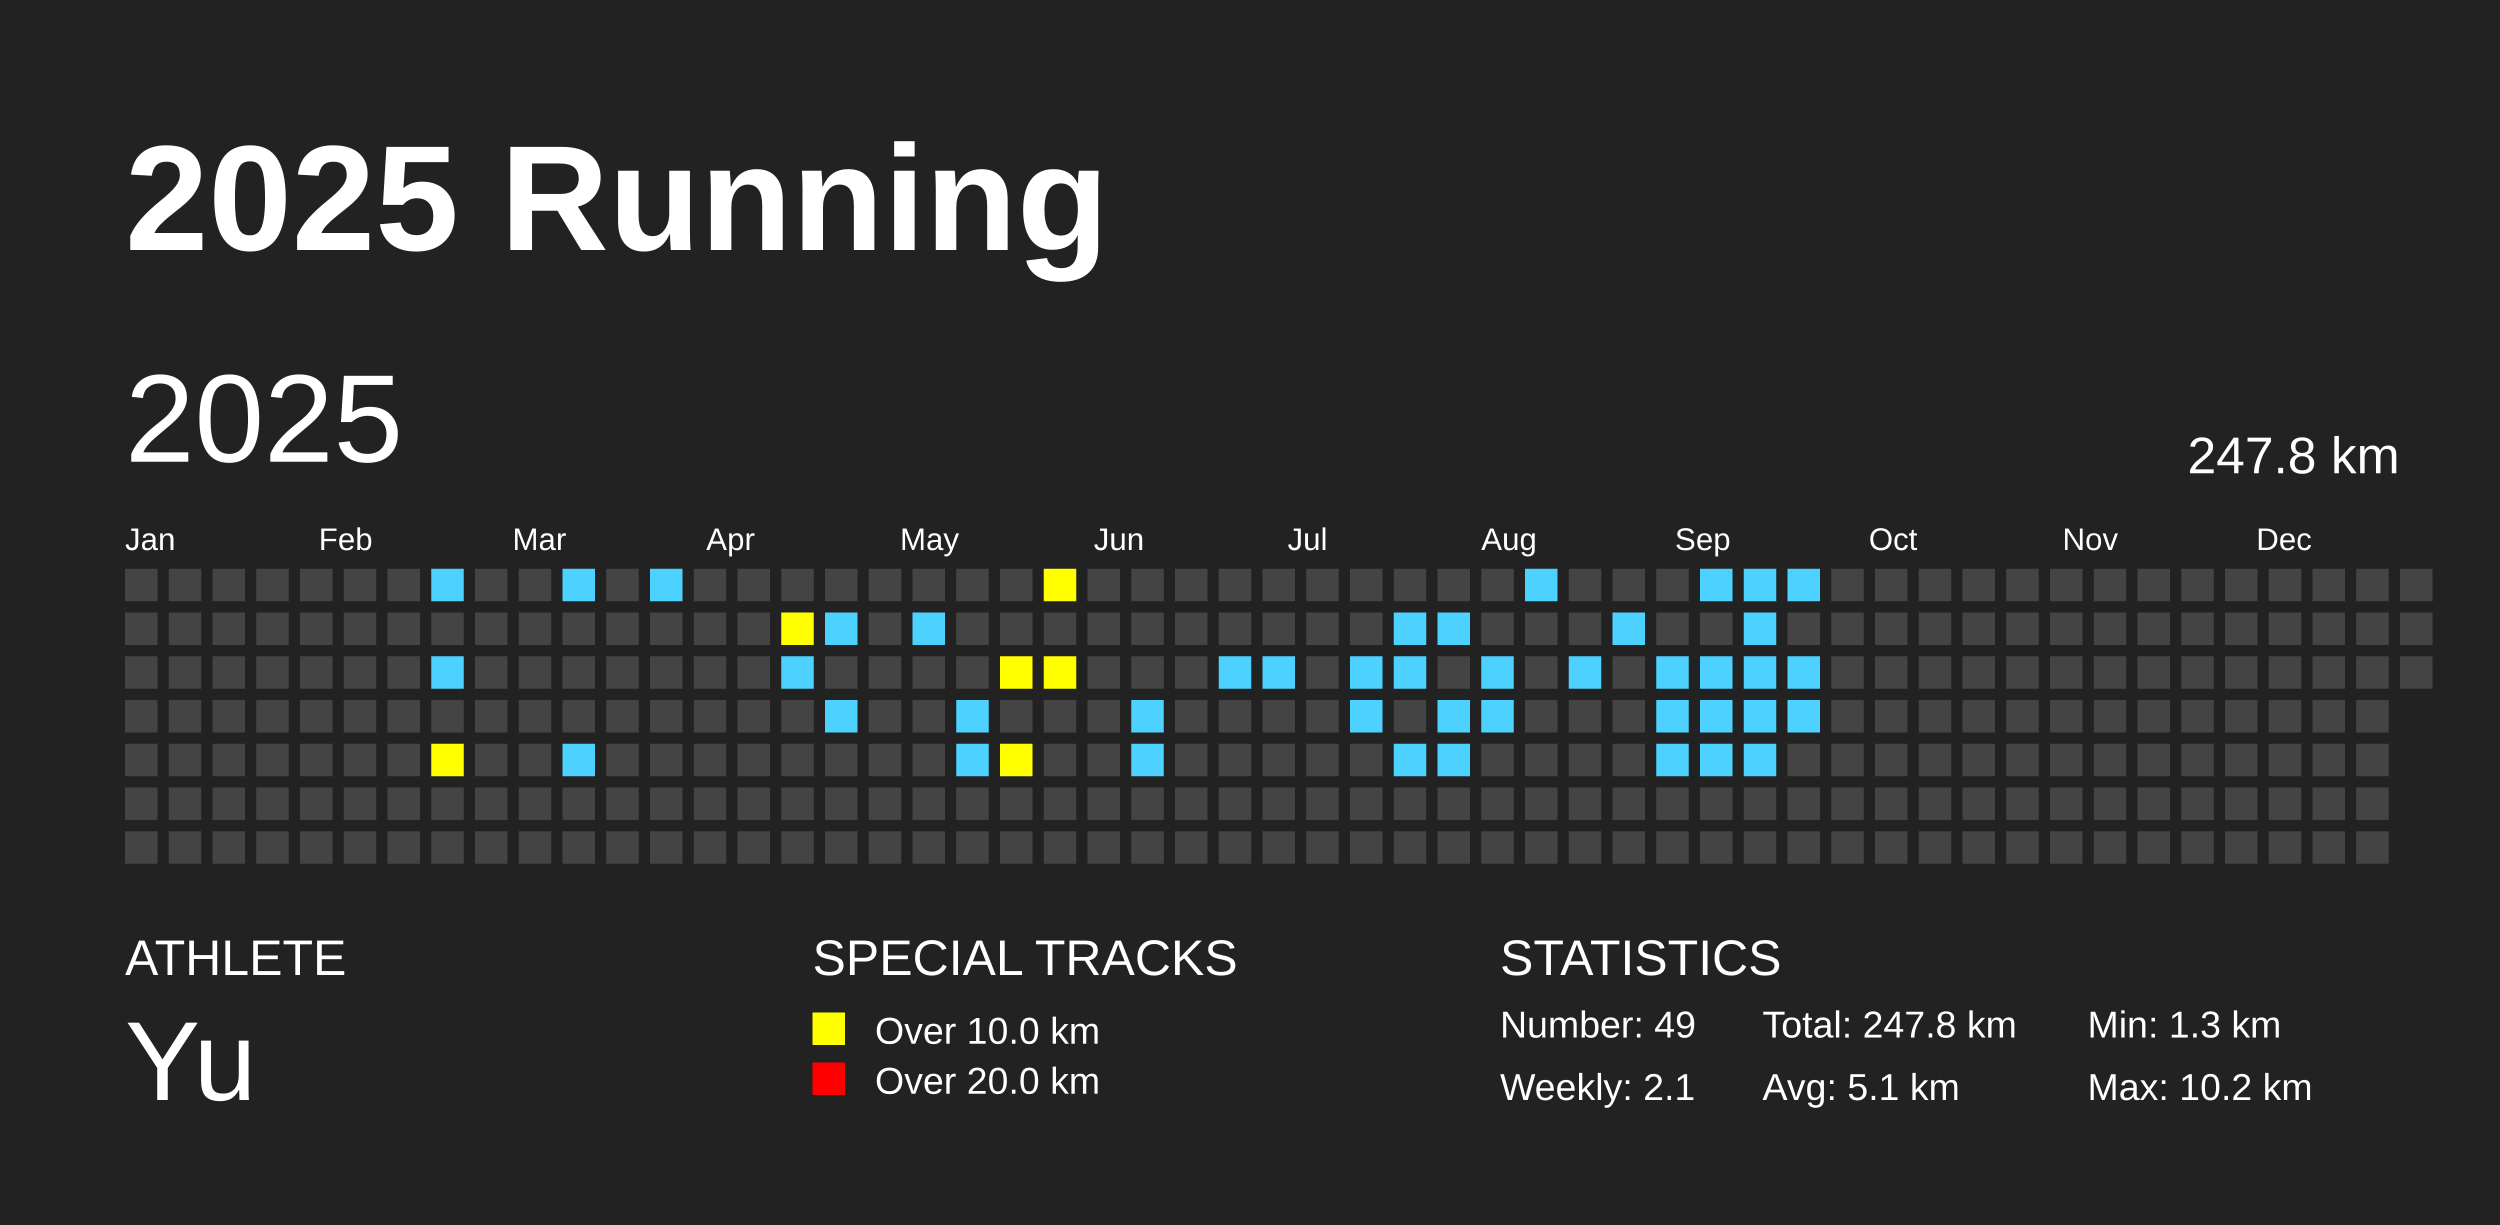
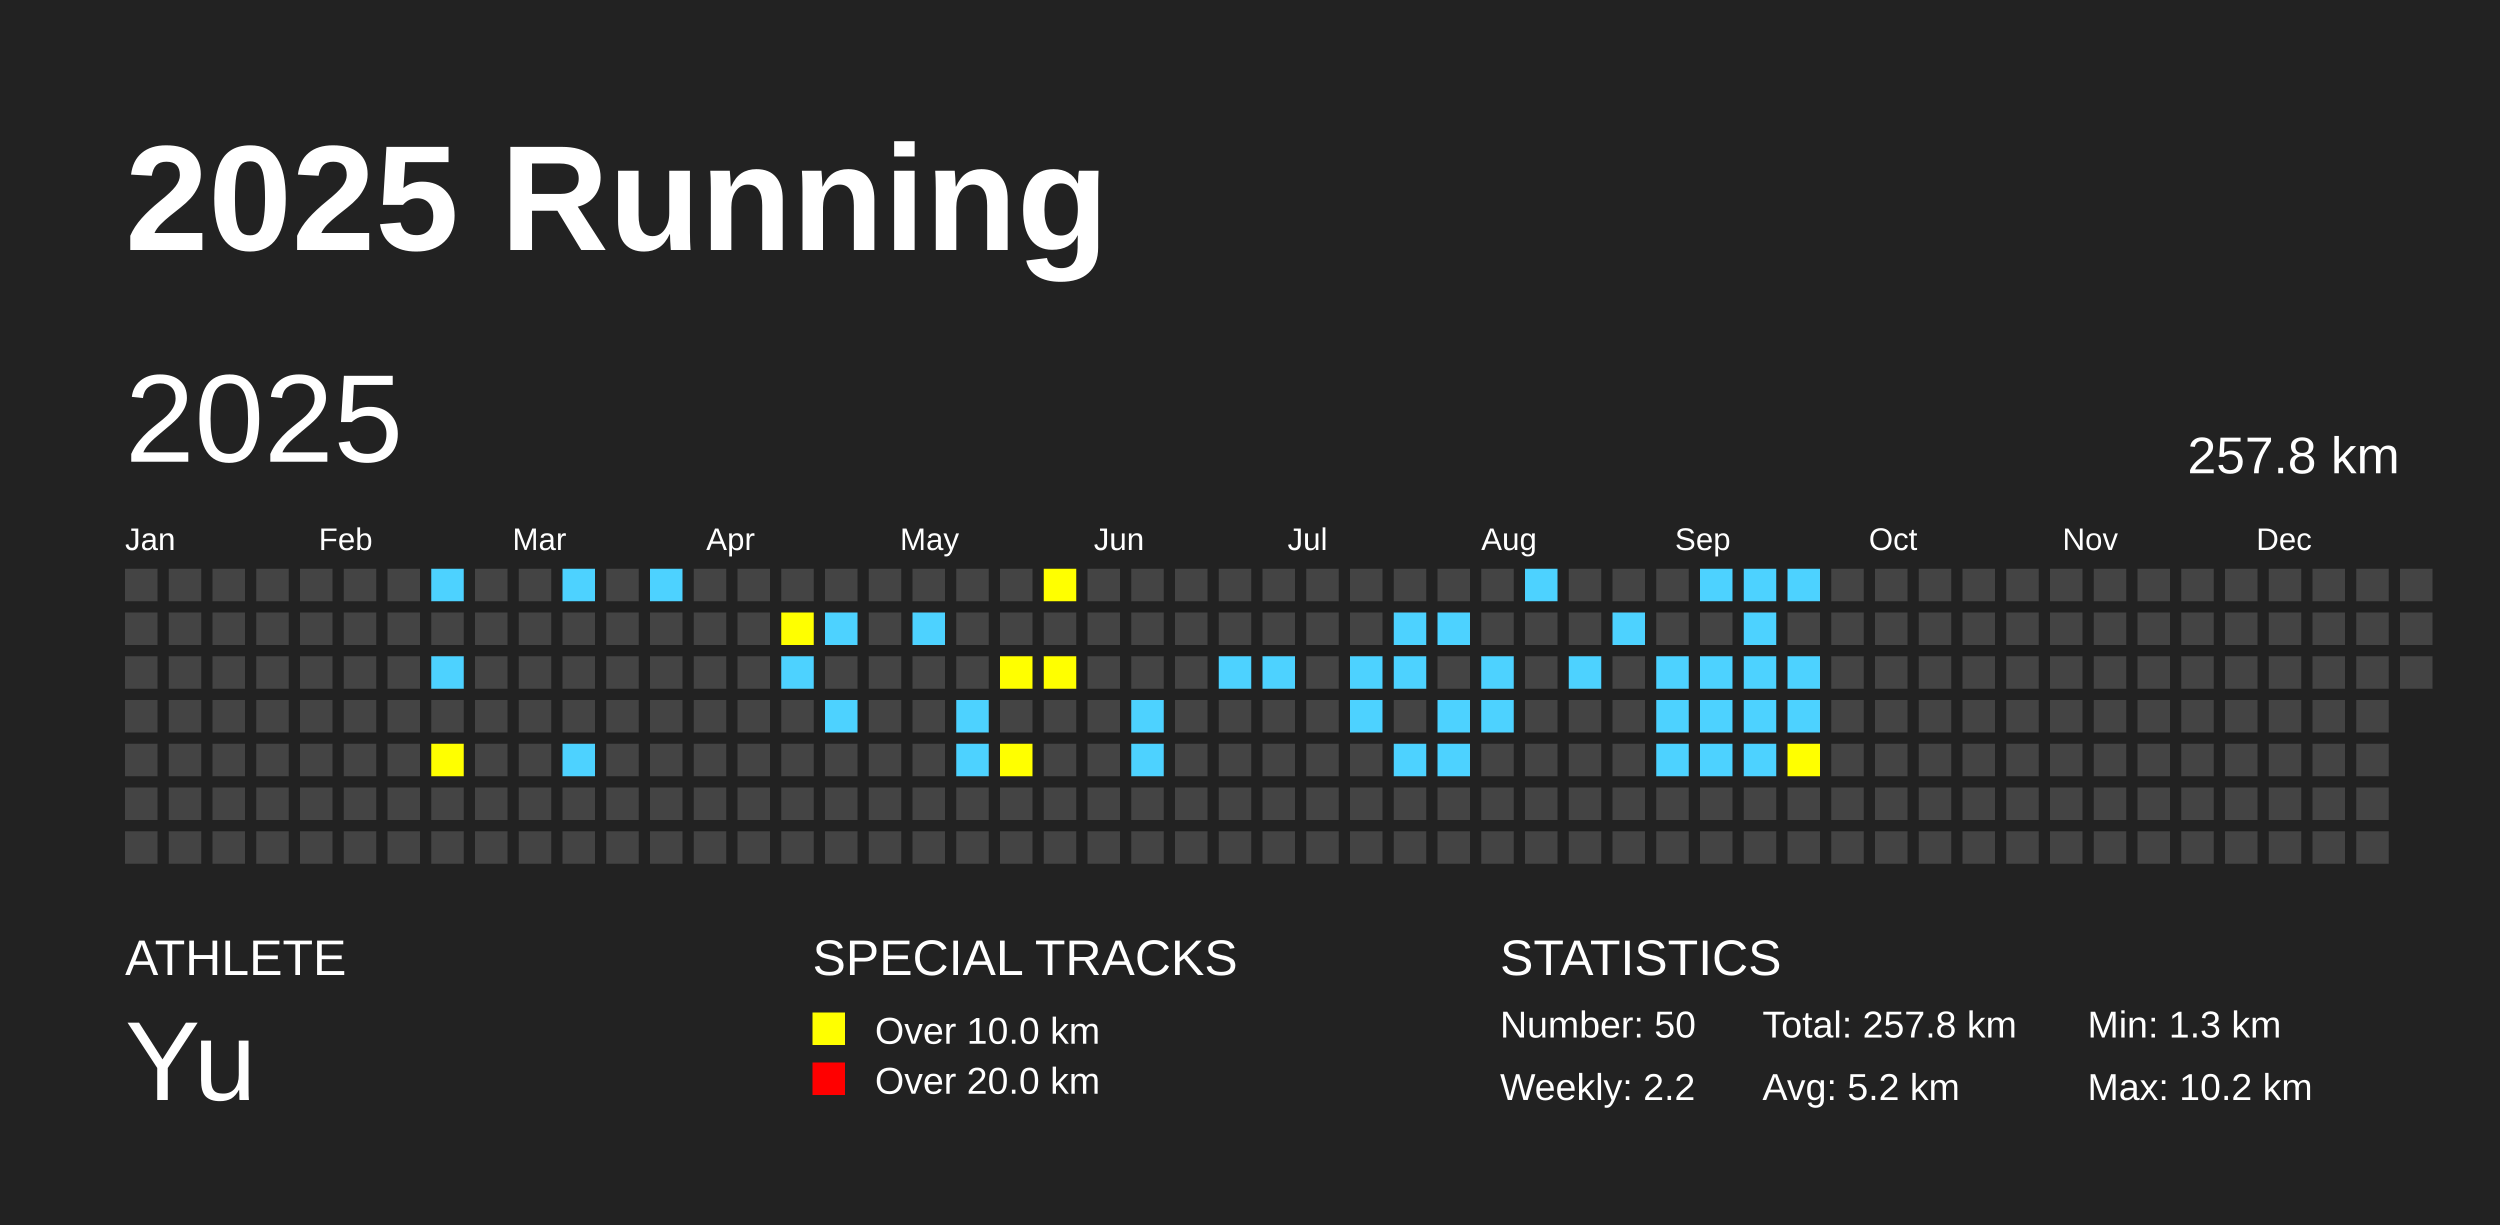
<svg xmlns="http://www.w3.org/2000/svg" baseProfile="full" height="98mm" version="1.1" viewBox="0,0,200,98" width="200mm">
  <defs />
  <rect fill="#222222" height="98" width="200" x="0" y="0" />
  <text fill="#FFFFFF" style="font-size:12px; font-family:Arial; font-weight:bold;" x="10" y="20">2025 Running</text>
  <text fill="#FFFFFF" style="font-size:4px; font-family:Arial" x="10" y="78">ATHLETE</text>
  <text fill="#FFFFFF" style="font-size:9px; font-family:Arial" x="10" y="88">Yu</text>
  <text fill="#FFFFFF" style="font-size:4px; font-family:Arial" x="65" y="78">SPECIAL TRACKS</text>
  <rect fill="yellow" height="2.6" width="2.6" x="65" y="81" />
  <text fill="#FFFFFF" style="font-size:3px; font-family:Arial" x="70" y="83.5">Over 10.0 km</text>
  <rect fill="red" height="2.6" width="2.6" x="65" y="85" />
  <text fill="#FFFFFF" style="font-size:3px; font-family:Arial" x="70" y="87.5">Over 20.0 km</text>
  <text fill="#FFFFFF" style="font-size:4px; font-family:Arial" x="120" y="78">STATISTICS</text>
-   <text fill="#FFFFFF" style="font-size:3px; font-family:Arial" x="120" y="83">Number: 49</text>
-   <text fill="#FFFFFF" style="font-size:3px; font-family:Arial" x="120" y="88">Weekly: 2.1</text>
-   <text fill="#FFFFFF" style="font-size:3px; font-family:Arial" x="141" y="83">Total: 247.8 km</text>
-   <text fill="#FFFFFF" style="font-size:3px; font-family:Arial" x="141" y="88">Avg: 5.1 km</text>
+   <text fill="#FFFFFF" style="font-size:3px; font-family:Arial" x="120" y="83">Number: 50</text>
+   <text fill="#FFFFFF" style="font-size:3px; font-family:Arial" x="120" y="88">Weekly: 2.2</text>
+   <text fill="#FFFFFF" style="font-size:3px; font-family:Arial" x="141" y="83">Total: 257.8 km</text>
+   <text fill="#FFFFFF" style="font-size:3px; font-family:Arial" x="141" y="88">Avg: 5.2 km</text>
  <text fill="#FFFFFF" style="font-size:3px; font-family:Arial" x="167" y="83">Min: 1.3 km</text>
  <text fill="#FFFFFF" style="font-size:3px; font-family:Arial" x="167" y="88">Max: 10.2 km</text>
  <text dominant-baseline="hanging" fill="#FFFFFF" style="font-size:10.0px; font-family:Arial;" x="10" y="30">2025</text>
-   <text dominant-baseline="hanging" fill="#FFFFFF" style="font-size:4.125px; font-family:Arial;" x="175" y="35">247.8 km</text>
+   <text dominant-baseline="hanging" fill="#FFFFFF" style="font-size:4.125px; font-family:Arial;" x="175" y="35">257.8 km</text>
  <text fill="#FFFFFF" style="font-size:2.5px; font-family:Arial" x="10.0" y="44">Jan</text>
  <text fill="#FFFFFF" style="font-size:2.5px; font-family:Arial" x="25.5" y="44">Feb</text>
  <text fill="#FFFFFF" style="font-size:2.5px; font-family:Arial" x="41.0" y="44">Mar</text>
  <text fill="#FFFFFF" style="font-size:2.5px; font-family:Arial" x="56.5" y="44">Apr</text>
  <text fill="#FFFFFF" style="font-size:2.5px; font-family:Arial" x="72.0" y="44">May</text>
  <text fill="#FFFFFF" style="font-size:2.5px; font-family:Arial" x="87.5" y="44">Jun</text>
  <text fill="#FFFFFF" style="font-size:2.5px; font-family:Arial" x="103.0" y="44">Jul</text>
  <text fill="#FFFFFF" style="font-size:2.5px; font-family:Arial" x="118.5" y="44">Aug</text>
  <text fill="#FFFFFF" style="font-size:2.5px; font-family:Arial" x="134.0" y="44">Sep</text>
  <text fill="#FFFFFF" style="font-size:2.5px; font-family:Arial" x="149.5" y="44">Oct</text>
  <text fill="#FFFFFF" style="font-size:2.5px; font-family:Arial" x="165.0" y="44">Nov</text>
  <text fill="#FFFFFF" style="font-size:2.5px; font-family:Arial" x="180.5" y="44">Dec</text>
  <rect fill="#444444" height="2.6" width="2.6" x="10.0" y="45.5" />
  <rect fill="#444444" height="2.6" width="2.6" x="10.0" y="49.0" />
  <rect fill="#444444" height="2.6" width="2.6" x="10.0" y="52.5" />
  <rect fill="#444444" height="2.6" width="2.6" x="10.0" y="56.0" />
  <rect fill="#444444" height="2.6" width="2.6" x="10.0" y="59.5" />
  <rect fill="#444444" height="2.6" width="2.6" x="10.0" y="63.0" />
  <rect fill="#444444" height="2.6" width="2.6" x="10.0" y="66.5" />
  <rect fill="#444444" height="2.6" width="2.6" x="13.5" y="45.5" />
  <rect fill="#444444" height="2.6" width="2.6" x="13.5" y="49.0" />
  <rect fill="#444444" height="2.6" width="2.6" x="13.5" y="52.5" />
  <rect fill="#444444" height="2.6" width="2.6" x="13.5" y="56.0" />
  <rect fill="#444444" height="2.6" width="2.6" x="13.5" y="59.5" />
  <rect fill="#444444" height="2.6" width="2.6" x="13.5" y="63.0" />
  <rect fill="#444444" height="2.6" width="2.6" x="13.5" y="66.5" />
  <rect fill="#444444" height="2.6" width="2.6" x="17.0" y="45.5" />
  <rect fill="#444444" height="2.6" width="2.6" x="17.0" y="49.0" />
  <rect fill="#444444" height="2.6" width="2.6" x="17.0" y="52.5" />
  <rect fill="#444444" height="2.6" width="2.6" x="17.0" y="56.0" />
  <rect fill="#444444" height="2.6" width="2.6" x="17.0" y="59.5" />
  <rect fill="#444444" height="2.6" width="2.6" x="17.0" y="63.0" />
  <rect fill="#444444" height="2.6" width="2.6" x="17.0" y="66.5" />
  <rect fill="#444444" height="2.6" width="2.6" x="20.5" y="45.5" />
  <rect fill="#444444" height="2.6" width="2.6" x="20.5" y="49.0" />
  <rect fill="#444444" height="2.6" width="2.6" x="20.5" y="52.5" />
  <rect fill="#444444" height="2.6" width="2.6" x="20.5" y="56.0" />
  <rect fill="#444444" height="2.6" width="2.6" x="20.5" y="59.5" />
  <rect fill="#444444" height="2.6" width="2.6" x="20.5" y="63.0" />
  <rect fill="#444444" height="2.6" width="2.6" x="20.5" y="66.5" />
  <rect fill="#444444" height="2.6" width="2.6" x="24.0" y="45.5" />
  <rect fill="#444444" height="2.6" width="2.6" x="24.0" y="49.0" />
  <rect fill="#444444" height="2.6" width="2.6" x="24.0" y="52.5" />
  <rect fill="#444444" height="2.6" width="2.6" x="24.0" y="56.0" />
  <rect fill="#444444" height="2.6" width="2.6" x="24.0" y="59.5" />
  <rect fill="#444444" height="2.6" width="2.6" x="24.0" y="63.0" />
  <rect fill="#444444" height="2.6" width="2.6" x="24.0" y="66.5" />
  <rect fill="#444444" height="2.6" width="2.6" x="27.5" y="45.5" />
  <rect fill="#444444" height="2.6" width="2.6" x="27.5" y="49.0" />
  <rect fill="#444444" height="2.6" width="2.6" x="27.5" y="52.5" />
  <rect fill="#444444" height="2.6" width="2.6" x="27.5" y="56.0" />
  <rect fill="#444444" height="2.6" width="2.6" x="27.5" y="59.5" />
  <rect fill="#444444" height="2.6" width="2.6" x="27.5" y="63.0" />
  <rect fill="#444444" height="2.6" width="2.6" x="27.5" y="66.5" />
  <rect fill="#444444" height="2.6" width="2.6" x="31.0" y="45.5" />
  <rect fill="#444444" height="2.6" width="2.6" x="31.0" y="49.0" />
  <rect fill="#444444" height="2.6" width="2.6" x="31.0" y="52.5" />
  <rect fill="#444444" height="2.6" width="2.6" x="31.0" y="56.0" />
  <rect fill="#444444" height="2.6" width="2.6" x="31.0" y="59.5" />
  <rect fill="#444444" height="2.6" width="2.6" x="31.0" y="63.0" />
  <rect fill="#444444" height="2.6" width="2.6" x="31.0" y="66.5" />
  <rect fill="#4DD2FF" height="2.6" width="2.6" x="34.5" y="45.5" />
  <rect fill="#444444" height="2.6" width="2.6" x="34.5" y="49.0" />
  <rect fill="#4DD2FF" height="2.6" width="2.6" x="34.5" y="52.5" />
  <rect fill="#444444" height="2.6" width="2.6" x="34.5" y="56.0" />
  <rect fill="yellow" height="2.6" width="2.6" x="34.5" y="59.5" />
  <rect fill="#444444" height="2.6" width="2.6" x="34.5" y="63.0" />
  <rect fill="#444444" height="2.6" width="2.6" x="34.5" y="66.5" />
  <rect fill="#444444" height="2.6" width="2.6" x="38.0" y="45.5" />
  <rect fill="#444444" height="2.6" width="2.6" x="38.0" y="49.0" />
  <rect fill="#444444" height="2.6" width="2.6" x="38.0" y="52.5" />
  <rect fill="#444444" height="2.6" width="2.6" x="38.0" y="56.0" />
  <rect fill="#444444" height="2.6" width="2.6" x="38.0" y="59.5" />
  <rect fill="#444444" height="2.6" width="2.6" x="38.0" y="63.0" />
  <rect fill="#444444" height="2.6" width="2.6" x="38.0" y="66.5" />
  <rect fill="#444444" height="2.6" width="2.6" x="41.5" y="45.5" />
  <rect fill="#444444" height="2.6" width="2.6" x="41.5" y="49.0" />
  <rect fill="#444444" height="2.6" width="2.6" x="41.5" y="52.5" />
  <rect fill="#444444" height="2.6" width="2.6" x="41.5" y="56.0" />
  <rect fill="#444444" height="2.6" width="2.6" x="41.5" y="59.5" />
  <rect fill="#444444" height="2.6" width="2.6" x="41.5" y="63.0" />
  <rect fill="#444444" height="2.6" width="2.6" x="41.5" y="66.5" />
  <rect fill="#4DD2FF" height="2.6" width="2.6" x="45.0" y="45.5" />
  <rect fill="#444444" height="2.6" width="2.6" x="45.0" y="49.0" />
  <rect fill="#444444" height="2.6" width="2.6" x="45.0" y="52.5" />
  <rect fill="#444444" height="2.6" width="2.6" x="45.0" y="56.0" />
  <rect fill="#4DD2FF" height="2.6" width="2.6" x="45.0" y="59.5" />
  <rect fill="#444444" height="2.6" width="2.6" x="45.0" y="63.0" />
  <rect fill="#444444" height="2.6" width="2.6" x="45.0" y="66.5" />
  <rect fill="#444444" height="2.6" width="2.6" x="48.5" y="45.5" />
  <rect fill="#444444" height="2.6" width="2.6" x="48.5" y="49.0" />
  <rect fill="#444444" height="2.6" width="2.6" x="48.5" y="52.5" />
  <rect fill="#444444" height="2.6" width="2.6" x="48.5" y="56.0" />
  <rect fill="#444444" height="2.6" width="2.6" x="48.5" y="59.5" />
  <rect fill="#444444" height="2.6" width="2.6" x="48.5" y="63.0" />
  <rect fill="#444444" height="2.6" width="2.6" x="48.5" y="66.5" />
  <rect fill="#4DD2FF" height="2.6" width="2.6" x="52.0" y="45.5" />
  <rect fill="#444444" height="2.6" width="2.6" x="52.0" y="49.0" />
  <rect fill="#444444" height="2.6" width="2.6" x="52.0" y="52.5" />
  <rect fill="#444444" height="2.6" width="2.6" x="52.0" y="56.0" />
  <rect fill="#444444" height="2.6" width="2.6" x="52.0" y="59.5" />
  <rect fill="#444444" height="2.6" width="2.6" x="52.0" y="63.0" />
  <rect fill="#444444" height="2.6" width="2.6" x="52.0" y="66.5" />
  <rect fill="#444444" height="2.6" width="2.6" x="55.5" y="45.5" />
  <rect fill="#444444" height="2.6" width="2.6" x="55.5" y="49.0" />
  <rect fill="#444444" height="2.6" width="2.6" x="55.5" y="52.5" />
  <rect fill="#444444" height="2.6" width="2.6" x="55.5" y="56.0" />
  <rect fill="#444444" height="2.6" width="2.6" x="55.5" y="59.5" />
  <rect fill="#444444" height="2.6" width="2.6" x="55.5" y="63.0" />
  <rect fill="#444444" height="2.6" width="2.6" x="55.5" y="66.5" />
  <rect fill="#444444" height="2.6" width="2.6" x="59.0" y="45.5" />
  <rect fill="#444444" height="2.6" width="2.6" x="59.0" y="49.0" />
  <rect fill="#444444" height="2.6" width="2.6" x="59.0" y="52.5" />
  <rect fill="#444444" height="2.6" width="2.6" x="59.0" y="56.0" />
  <rect fill="#444444" height="2.6" width="2.6" x="59.0" y="59.5" />
  <rect fill="#444444" height="2.6" width="2.6" x="59.0" y="63.0" />
  <rect fill="#444444" height="2.6" width="2.6" x="59.0" y="66.5" />
  <rect fill="#444444" height="2.6" width="2.6" x="62.5" y="45.5" />
  <rect fill="yellow" height="2.6" width="2.6" x="62.5" y="49.0" />
  <rect fill="#4DD2FF" height="2.6" width="2.6" x="62.5" y="52.5" />
  <rect fill="#444444" height="2.6" width="2.6" x="62.5" y="56.0" />
  <rect fill="#444444" height="2.6" width="2.6" x="62.5" y="59.5" />
  <rect fill="#444444" height="2.6" width="2.6" x="62.5" y="63.0" />
  <rect fill="#444444" height="2.6" width="2.6" x="62.5" y="66.5" />
  <rect fill="#444444" height="2.6" width="2.6" x="66.0" y="45.5" />
  <rect fill="#4DD2FF" height="2.6" width="2.6" x="66.0" y="49.0" />
  <rect fill="#444444" height="2.6" width="2.6" x="66.0" y="52.5" />
  <rect fill="#4DD2FF" height="2.6" width="2.6" x="66.0" y="56.0" />
  <rect fill="#444444" height="2.6" width="2.6" x="66.0" y="59.5" />
  <rect fill="#444444" height="2.6" width="2.6" x="66.0" y="63.0" />
  <rect fill="#444444" height="2.6" width="2.6" x="66.0" y="66.5" />
  <rect fill="#444444" height="2.6" width="2.6" x="69.5" y="45.5" />
  <rect fill="#444444" height="2.6" width="2.6" x="69.5" y="49.0" />
  <rect fill="#444444" height="2.6" width="2.6" x="69.5" y="52.5" />
  <rect fill="#444444" height="2.6" width="2.6" x="69.5" y="56.0" />
  <rect fill="#444444" height="2.6" width="2.6" x="69.5" y="59.5" />
  <rect fill="#444444" height="2.6" width="2.6" x="69.5" y="63.0" />
  <rect fill="#444444" height="2.6" width="2.6" x="69.5" y="66.5" />
  <rect fill="#444444" height="2.6" width="2.6" x="73.0" y="45.5" />
  <rect fill="#4DD2FF" height="2.6" width="2.6" x="73.0" y="49.0" />
  <rect fill="#444444" height="2.6" width="2.6" x="73.0" y="52.5" />
  <rect fill="#444444" height="2.6" width="2.6" x="73.0" y="56.0" />
  <rect fill="#444444" height="2.6" width="2.6" x="73.0" y="59.5" />
  <rect fill="#444444" height="2.6" width="2.6" x="73.0" y="63.0" />
  <rect fill="#444444" height="2.6" width="2.6" x="73.0" y="66.5" />
  <rect fill="#444444" height="2.6" width="2.6" x="76.5" y="45.5" />
  <rect fill="#444444" height="2.6" width="2.6" x="76.5" y="49.0" />
  <rect fill="#444444" height="2.6" width="2.6" x="76.5" y="52.5" />
  <rect fill="#4DD2FF" height="2.6" width="2.6" x="76.5" y="56.0" />
  <rect fill="#4DD2FF" height="2.6" width="2.6" x="76.5" y="59.5" />
  <rect fill="#444444" height="2.6" width="2.6" x="76.5" y="63.0" />
  <rect fill="#444444" height="2.6" width="2.6" x="76.5" y="66.5" />
  <rect fill="#444444" height="2.6" width="2.6" x="80.0" y="45.5" />
  <rect fill="#444444" height="2.6" width="2.6" x="80.0" y="49.0" />
  <rect fill="yellow" height="2.6" width="2.6" x="80.0" y="52.5" />
  <rect fill="#444444" height="2.6" width="2.6" x="80.0" y="56.0" />
  <rect fill="yellow" height="2.6" width="2.6" x="80.0" y="59.5" />
  <rect fill="#444444" height="2.6" width="2.6" x="80.0" y="63.0" />
  <rect fill="#444444" height="2.6" width="2.6" x="80.0" y="66.5" />
  <rect fill="yellow" height="2.6" width="2.6" x="83.5" y="45.5" />
  <rect fill="#444444" height="2.6" width="2.6" x="83.5" y="49.0" />
  <rect fill="yellow" height="2.6" width="2.6" x="83.5" y="52.5" />
  <rect fill="#444444" height="2.6" width="2.6" x="83.5" y="56.0" />
  <rect fill="#444444" height="2.6" width="2.6" x="83.5" y="59.5" />
  <rect fill="#444444" height="2.6" width="2.6" x="83.5" y="63.0" />
  <rect fill="#444444" height="2.6" width="2.6" x="83.5" y="66.5" />
  <rect fill="#444444" height="2.6" width="2.6" x="87.0" y="45.5" />
  <rect fill="#444444" height="2.6" width="2.6" x="87.0" y="49.0" />
  <rect fill="#444444" height="2.6" width="2.6" x="87.0" y="52.5" />
  <rect fill="#444444" height="2.6" width="2.6" x="87.0" y="56.0" />
  <rect fill="#444444" height="2.6" width="2.6" x="87.0" y="59.5" />
  <rect fill="#444444" height="2.6" width="2.6" x="87.0" y="63.0" />
  <rect fill="#444444" height="2.6" width="2.6" x="87.0" y="66.5" />
  <rect fill="#444444" height="2.6" width="2.6" x="90.5" y="45.5" />
  <rect fill="#444444" height="2.6" width="2.6" x="90.5" y="49.0" />
  <rect fill="#444444" height="2.6" width="2.6" x="90.5" y="52.5" />
  <rect fill="#4DD2FF" height="2.6" width="2.6" x="90.5" y="56.0" />
  <rect fill="#4DD2FF" height="2.6" width="2.6" x="90.5" y="59.5" />
  <rect fill="#444444" height="2.6" width="2.6" x="90.5" y="63.0" />
  <rect fill="#444444" height="2.6" width="2.6" x="90.5" y="66.5" />
  <rect fill="#444444" height="2.6" width="2.6" x="94.0" y="45.5" />
  <rect fill="#444444" height="2.6" width="2.6" x="94.0" y="49.0" />
  <rect fill="#444444" height="2.6" width="2.6" x="94.0" y="52.5" />
  <rect fill="#444444" height="2.6" width="2.6" x="94.0" y="56.0" />
  <rect fill="#444444" height="2.6" width="2.6" x="94.0" y="59.5" />
  <rect fill="#444444" height="2.6" width="2.6" x="94.0" y="63.0" />
  <rect fill="#444444" height="2.6" width="2.6" x="94.0" y="66.5" />
  <rect fill="#444444" height="2.6" width="2.6" x="97.5" y="45.5" />
  <rect fill="#444444" height="2.6" width="2.6" x="97.5" y="49.0" />
  <rect fill="#4DD2FF" height="2.6" width="2.6" x="97.5" y="52.5" />
  <rect fill="#444444" height="2.6" width="2.6" x="97.5" y="56.0" />
  <rect fill="#444444" height="2.6" width="2.6" x="97.5" y="59.5" />
  <rect fill="#444444" height="2.6" width="2.6" x="97.5" y="63.0" />
  <rect fill="#444444" height="2.6" width="2.6" x="97.5" y="66.5" />
  <rect fill="#444444" height="2.6" width="2.6" x="101.0" y="45.5" />
  <rect fill="#444444" height="2.6" width="2.6" x="101.0" y="49.0" />
  <rect fill="#4DD2FF" height="2.6" width="2.6" x="101.0" y="52.5" />
  <rect fill="#444444" height="2.6" width="2.6" x="101.0" y="56.0" />
  <rect fill="#444444" height="2.6" width="2.6" x="101.0" y="59.5" />
  <rect fill="#444444" height="2.6" width="2.6" x="101.0" y="63.0" />
  <rect fill="#444444" height="2.6" width="2.6" x="101.0" y="66.5" />
  <rect fill="#444444" height="2.6" width="2.6" x="104.5" y="45.5" />
  <rect fill="#444444" height="2.6" width="2.6" x="104.5" y="49.0" />
  <rect fill="#444444" height="2.6" width="2.6" x="104.5" y="52.5" />
  <rect fill="#444444" height="2.6" width="2.6" x="104.5" y="56.0" />
  <rect fill="#444444" height="2.6" width="2.6" x="104.5" y="59.5" />
  <rect fill="#444444" height="2.6" width="2.6" x="104.5" y="63.0" />
  <rect fill="#444444" height="2.6" width="2.6" x="104.5" y="66.5" />
  <rect fill="#444444" height="2.6" width="2.6" x="108.0" y="45.5" />
  <rect fill="#444444" height="2.6" width="2.6" x="108.0" y="49.0" />
  <rect fill="#4DD2FF" height="2.6" width="2.6" x="108.0" y="52.5" />
  <rect fill="#4DD2FF" height="2.6" width="2.6" x="108.0" y="56.0" />
  <rect fill="#444444" height="2.6" width="2.6" x="108.0" y="59.5" />
  <rect fill="#444444" height="2.6" width="2.6" x="108.0" y="63.0" />
  <rect fill="#444444" height="2.6" width="2.6" x="108.0" y="66.5" />
  <rect fill="#444444" height="2.6" width="2.6" x="111.5" y="45.5" />
  <rect fill="#4DD2FF" height="2.6" width="2.6" x="111.5" y="49.0" />
  <rect fill="#4DD2FF" height="2.6" width="2.6" x="111.5" y="52.5" />
  <rect fill="#444444" height="2.6" width="2.6" x="111.5" y="56.0" />
  <rect fill="#4DD2FF" height="2.6" width="2.6" x="111.5" y="59.5" />
  <rect fill="#444444" height="2.6" width="2.6" x="111.5" y="63.0" />
  <rect fill="#444444" height="2.6" width="2.6" x="111.5" y="66.5" />
  <rect fill="#444444" height="2.6" width="2.6" x="115.0" y="45.5" />
  <rect fill="#4DD2FF" height="2.6" width="2.6" x="115.0" y="49.0" />
  <rect fill="#444444" height="2.6" width="2.6" x="115.0" y="52.5" />
  <rect fill="#4DD2FF" height="2.6" width="2.6" x="115.0" y="56.0" />
  <rect fill="#4DD2FF" height="2.6" width="2.6" x="115.0" y="59.5" />
  <rect fill="#444444" height="2.6" width="2.6" x="115.0" y="63.0" />
  <rect fill="#444444" height="2.6" width="2.6" x="115.0" y="66.5" />
  <rect fill="#444444" height="2.6" width="2.6" x="118.5" y="45.5" />
  <rect fill="#444444" height="2.6" width="2.6" x="118.5" y="49.0" />
  <rect fill="#4DD2FF" height="2.6" width="2.6" x="118.5" y="52.5" />
  <rect fill="#4DD2FF" height="2.6" width="2.6" x="118.5" y="56.0" />
  <rect fill="#444444" height="2.6" width="2.6" x="118.5" y="59.5" />
  <rect fill="#444444" height="2.6" width="2.6" x="118.5" y="63.0" />
  <rect fill="#444444" height="2.6" width="2.6" x="118.5" y="66.5" />
  <rect fill="#4DD2FF" height="2.6" width="2.6" x="122.0" y="45.5" />
  <rect fill="#444444" height="2.6" width="2.6" x="122.0" y="49.0" />
  <rect fill="#444444" height="2.6" width="2.6" x="122.0" y="52.5" />
  <rect fill="#444444" height="2.6" width="2.6" x="122.0" y="56.0" />
  <rect fill="#444444" height="2.6" width="2.6" x="122.0" y="59.5" />
  <rect fill="#444444" height="2.6" width="2.6" x="122.0" y="63.0" />
  <rect fill="#444444" height="2.6" width="2.6" x="122.0" y="66.5" />
  <rect fill="#444444" height="2.6" width="2.6" x="125.5" y="45.5" />
  <rect fill="#444444" height="2.6" width="2.6" x="125.5" y="49.0" />
  <rect fill="#4DD2FF" height="2.6" width="2.6" x="125.5" y="52.5" />
  <rect fill="#444444" height="2.6" width="2.6" x="125.5" y="56.0" />
  <rect fill="#444444" height="2.6" width="2.6" x="125.5" y="59.5" />
  <rect fill="#444444" height="2.6" width="2.6" x="125.5" y="63.0" />
  <rect fill="#444444" height="2.6" width="2.6" x="125.5" y="66.5" />
  <rect fill="#444444" height="2.6" width="2.6" x="129.0" y="45.5" />
  <rect fill="#4DD2FF" height="2.6" width="2.6" x="129.0" y="49.0" />
  <rect fill="#444444" height="2.6" width="2.6" x="129.0" y="52.5" />
  <rect fill="#444444" height="2.6" width="2.6" x="129.0" y="56.0" />
  <rect fill="#444444" height="2.6" width="2.6" x="129.0" y="59.5" />
  <rect fill="#444444" height="2.6" width="2.6" x="129.0" y="63.0" />
  <rect fill="#444444" height="2.6" width="2.6" x="129.0" y="66.5" />
  <rect fill="#444444" height="2.6" width="2.6" x="132.5" y="45.5" />
  <rect fill="#444444" height="2.6" width="2.6" x="132.5" y="49.0" />
  <rect fill="#4DD2FF" height="2.6" width="2.6" x="132.5" y="52.5" />
  <rect fill="#4DD2FF" height="2.6" width="2.6" x="132.5" y="56.0" />
  <rect fill="#4DD2FF" height="2.6" width="2.6" x="132.5" y="59.5" />
  <rect fill="#444444" height="2.6" width="2.6" x="132.5" y="63.0" />
  <rect fill="#444444" height="2.6" width="2.6" x="132.5" y="66.5" />
  <rect fill="#4DD2FF" height="2.6" width="2.6" x="136.0" y="45.5" />
  <rect fill="#444444" height="2.6" width="2.6" x="136.0" y="49.0" />
  <rect fill="#4DD2FF" height="2.6" width="2.6" x="136.0" y="52.5" />
  <rect fill="#4DD2FF" height="2.6" width="2.6" x="136.0" y="56.0" />
  <rect fill="#4DD2FF" height="2.6" width="2.6" x="136.0" y="59.5" />
  <rect fill="#444444" height="2.6" width="2.6" x="136.0" y="63.0" />
  <rect fill="#444444" height="2.6" width="2.6" x="136.0" y="66.5" />
  <rect fill="#4DD2FF" height="2.6" width="2.6" x="139.5" y="45.5" />
  <rect fill="#4DD2FF" height="2.6" width="2.6" x="139.5" y="49.0" />
  <rect fill="#4DD2FF" height="2.6" width="2.6" x="139.5" y="52.5" />
  <rect fill="#4DD2FF" height="2.6" width="2.6" x="139.5" y="56.0" />
  <rect fill="#4DD2FF" height="2.6" width="2.6" x="139.5" y="59.5" />
  <rect fill="#444444" height="2.6" width="2.6" x="139.5" y="63.0" />
  <rect fill="#444444" height="2.6" width="2.6" x="139.5" y="66.5" />
  <rect fill="#4DD2FF" height="2.6" width="2.6" x="143.0" y="45.5" />
  <rect fill="#444444" height="2.6" width="2.6" x="143.0" y="49.0" />
  <rect fill="#4DD2FF" height="2.6" width="2.6" x="143.0" y="52.5" />
  <rect fill="#4DD2FF" height="2.6" width="2.6" x="143.0" y="56.0" />
-   <rect fill="#444444" height="2.6" width="2.6" x="143.0" y="59.5" />
+   <rect fill="yellow" height="2.6" width="2.6" x="143.0" y="59.5" />
  <rect fill="#444444" height="2.6" width="2.6" x="143.0" y="63.0" />
  <rect fill="#444444" height="2.6" width="2.6" x="143.0" y="66.5" />
  <rect fill="#444444" height="2.6" width="2.6" x="146.5" y="45.5" />
  <rect fill="#444444" height="2.6" width="2.6" x="146.5" y="49.0" />
  <rect fill="#444444" height="2.6" width="2.6" x="146.5" y="52.5" />
  <rect fill="#444444" height="2.6" width="2.6" x="146.5" y="56.0" />
  <rect fill="#444444" height="2.6" width="2.6" x="146.5" y="59.5" />
  <rect fill="#444444" height="2.6" width="2.6" x="146.5" y="63.0" />
  <rect fill="#444444" height="2.6" width="2.6" x="146.5" y="66.5" />
  <rect fill="#444444" height="2.6" width="2.6" x="150.0" y="45.5" />
  <rect fill="#444444" height="2.6" width="2.6" x="150.0" y="49.0" />
  <rect fill="#444444" height="2.6" width="2.6" x="150.0" y="52.5" />
  <rect fill="#444444" height="2.6" width="2.6" x="150.0" y="56.0" />
  <rect fill="#444444" height="2.6" width="2.6" x="150.0" y="59.5" />
  <rect fill="#444444" height="2.6" width="2.6" x="150.0" y="63.0" />
  <rect fill="#444444" height="2.6" width="2.6" x="150.0" y="66.5" />
  <rect fill="#444444" height="2.6" width="2.6" x="153.5" y="45.5" />
  <rect fill="#444444" height="2.6" width="2.6" x="153.5" y="49.0" />
  <rect fill="#444444" height="2.6" width="2.6" x="153.5" y="52.5" />
  <rect fill="#444444" height="2.6" width="2.6" x="153.5" y="56.0" />
  <rect fill="#444444" height="2.6" width="2.6" x="153.5" y="59.5" />
  <rect fill="#444444" height="2.6" width="2.6" x="153.5" y="63.0" />
  <rect fill="#444444" height="2.6" width="2.6" x="153.5" y="66.5" />
  <rect fill="#444444" height="2.6" width="2.6" x="157.0" y="45.5" />
  <rect fill="#444444" height="2.6" width="2.6" x="157.0" y="49.0" />
  <rect fill="#444444" height="2.6" width="2.6" x="157.0" y="52.5" />
  <rect fill="#444444" height="2.6" width="2.6" x="157.0" y="56.0" />
  <rect fill="#444444" height="2.6" width="2.6" x="157.0" y="59.5" />
  <rect fill="#444444" height="2.6" width="2.6" x="157.0" y="63.0" />
  <rect fill="#444444" height="2.6" width="2.6" x="157.0" y="66.5" />
  <rect fill="#444444" height="2.6" width="2.6" x="160.5" y="45.5" />
  <rect fill="#444444" height="2.6" width="2.6" x="160.5" y="49.0" />
  <rect fill="#444444" height="2.6" width="2.6" x="160.5" y="52.5" />
  <rect fill="#444444" height="2.6" width="2.6" x="160.5" y="56.0" />
  <rect fill="#444444" height="2.6" width="2.6" x="160.5" y="59.5" />
  <rect fill="#444444" height="2.6" width="2.6" x="160.5" y="63.0" />
  <rect fill="#444444" height="2.6" width="2.6" x="160.5" y="66.5" />
  <rect fill="#444444" height="2.6" width="2.6" x="164.0" y="45.5" />
  <rect fill="#444444" height="2.6" width="2.6" x="164.0" y="49.0" />
  <rect fill="#444444" height="2.6" width="2.6" x="164.0" y="52.5" />
  <rect fill="#444444" height="2.6" width="2.6" x="164.0" y="56.0" />
  <rect fill="#444444" height="2.6" width="2.6" x="164.0" y="59.5" />
  <rect fill="#444444" height="2.6" width="2.6" x="164.0" y="63.0" />
  <rect fill="#444444" height="2.6" width="2.6" x="164.0" y="66.5" />
  <rect fill="#444444" height="2.6" width="2.6" x="167.5" y="45.5" />
  <rect fill="#444444" height="2.6" width="2.6" x="167.5" y="49.0" />
  <rect fill="#444444" height="2.6" width="2.6" x="167.5" y="52.5" />
  <rect fill="#444444" height="2.6" width="2.6" x="167.5" y="56.0" />
  <rect fill="#444444" height="2.6" width="2.6" x="167.5" y="59.5" />
  <rect fill="#444444" height="2.6" width="2.6" x="167.5" y="63.0" />
  <rect fill="#444444" height="2.6" width="2.6" x="167.5" y="66.5" />
  <rect fill="#444444" height="2.6" width="2.6" x="171.0" y="45.5" />
  <rect fill="#444444" height="2.6" width="2.6" x="171.0" y="49.0" />
  <rect fill="#444444" height="2.6" width="2.6" x="171.0" y="52.5" />
  <rect fill="#444444" height="2.6" width="2.6" x="171.0" y="56.0" />
  <rect fill="#444444" height="2.6" width="2.6" x="171.0" y="59.5" />
  <rect fill="#444444" height="2.6" width="2.6" x="171.0" y="63.0" />
  <rect fill="#444444" height="2.6" width="2.6" x="171.0" y="66.5" />
  <rect fill="#444444" height="2.6" width="2.6" x="174.5" y="45.5" />
  <rect fill="#444444" height="2.6" width="2.6" x="174.5" y="49.0" />
  <rect fill="#444444" height="2.6" width="2.6" x="174.5" y="52.5" />
  <rect fill="#444444" height="2.6" width="2.6" x="174.5" y="56.0" />
  <rect fill="#444444" height="2.6" width="2.6" x="174.5" y="59.5" />
  <rect fill="#444444" height="2.6" width="2.6" x="174.5" y="63.0" />
  <rect fill="#444444" height="2.6" width="2.6" x="174.5" y="66.5" />
  <rect fill="#444444" height="2.6" width="2.6" x="178.0" y="45.5" />
  <rect fill="#444444" height="2.6" width="2.6" x="178.0" y="49.0" />
  <rect fill="#444444" height="2.6" width="2.6" x="178.0" y="52.5" />
  <rect fill="#444444" height="2.6" width="2.6" x="178.0" y="56.0" />
  <rect fill="#444444" height="2.6" width="2.6" x="178.0" y="59.5" />
  <rect fill="#444444" height="2.6" width="2.6" x="178.0" y="63.0" />
  <rect fill="#444444" height="2.6" width="2.6" x="178.0" y="66.5" />
  <rect fill="#444444" height="2.6" width="2.6" x="181.5" y="45.5" />
  <rect fill="#444444" height="2.6" width="2.6" x="181.5" y="49.0" />
  <rect fill="#444444" height="2.6" width="2.6" x="181.5" y="52.5" />
  <rect fill="#444444" height="2.6" width="2.6" x="181.5" y="56.0" />
  <rect fill="#444444" height="2.6" width="2.6" x="181.5" y="59.5" />
  <rect fill="#444444" height="2.6" width="2.6" x="181.5" y="63.0" />
  <rect fill="#444444" height="2.6" width="2.6" x="181.5" y="66.5" />
  <rect fill="#444444" height="2.6" width="2.6" x="185.0" y="45.5" />
  <rect fill="#444444" height="2.6" width="2.6" x="185.0" y="49.0" />
  <rect fill="#444444" height="2.6" width="2.6" x="185.0" y="52.5" />
  <rect fill="#444444" height="2.6" width="2.6" x="185.0" y="56.0" />
  <rect fill="#444444" height="2.6" width="2.6" x="185.0" y="59.5" />
  <rect fill="#444444" height="2.6" width="2.6" x="185.0" y="63.0" />
  <rect fill="#444444" height="2.6" width="2.6" x="185.0" y="66.5" />
  <rect fill="#444444" height="2.6" width="2.6" x="188.5" y="45.5" />
  <rect fill="#444444" height="2.6" width="2.6" x="188.5" y="49.0" />
  <rect fill="#444444" height="2.6" width="2.6" x="188.5" y="52.5" />
  <rect fill="#444444" height="2.6" width="2.6" x="188.5" y="56.0" />
  <rect fill="#444444" height="2.6" width="2.6" x="188.5" y="59.5" />
  <rect fill="#444444" height="2.6" width="2.6" x="188.5" y="63.0" />
  <rect fill="#444444" height="2.6" width="2.6" x="188.5" y="66.5" />
  <rect fill="#444444" height="2.6" width="2.6" x="192.0" y="45.5" />
  <rect fill="#444444" height="2.6" width="2.6" x="192.0" y="49.0" />
  <rect fill="#444444" height="2.6" width="2.6" x="192.0" y="52.5" />
</svg>
